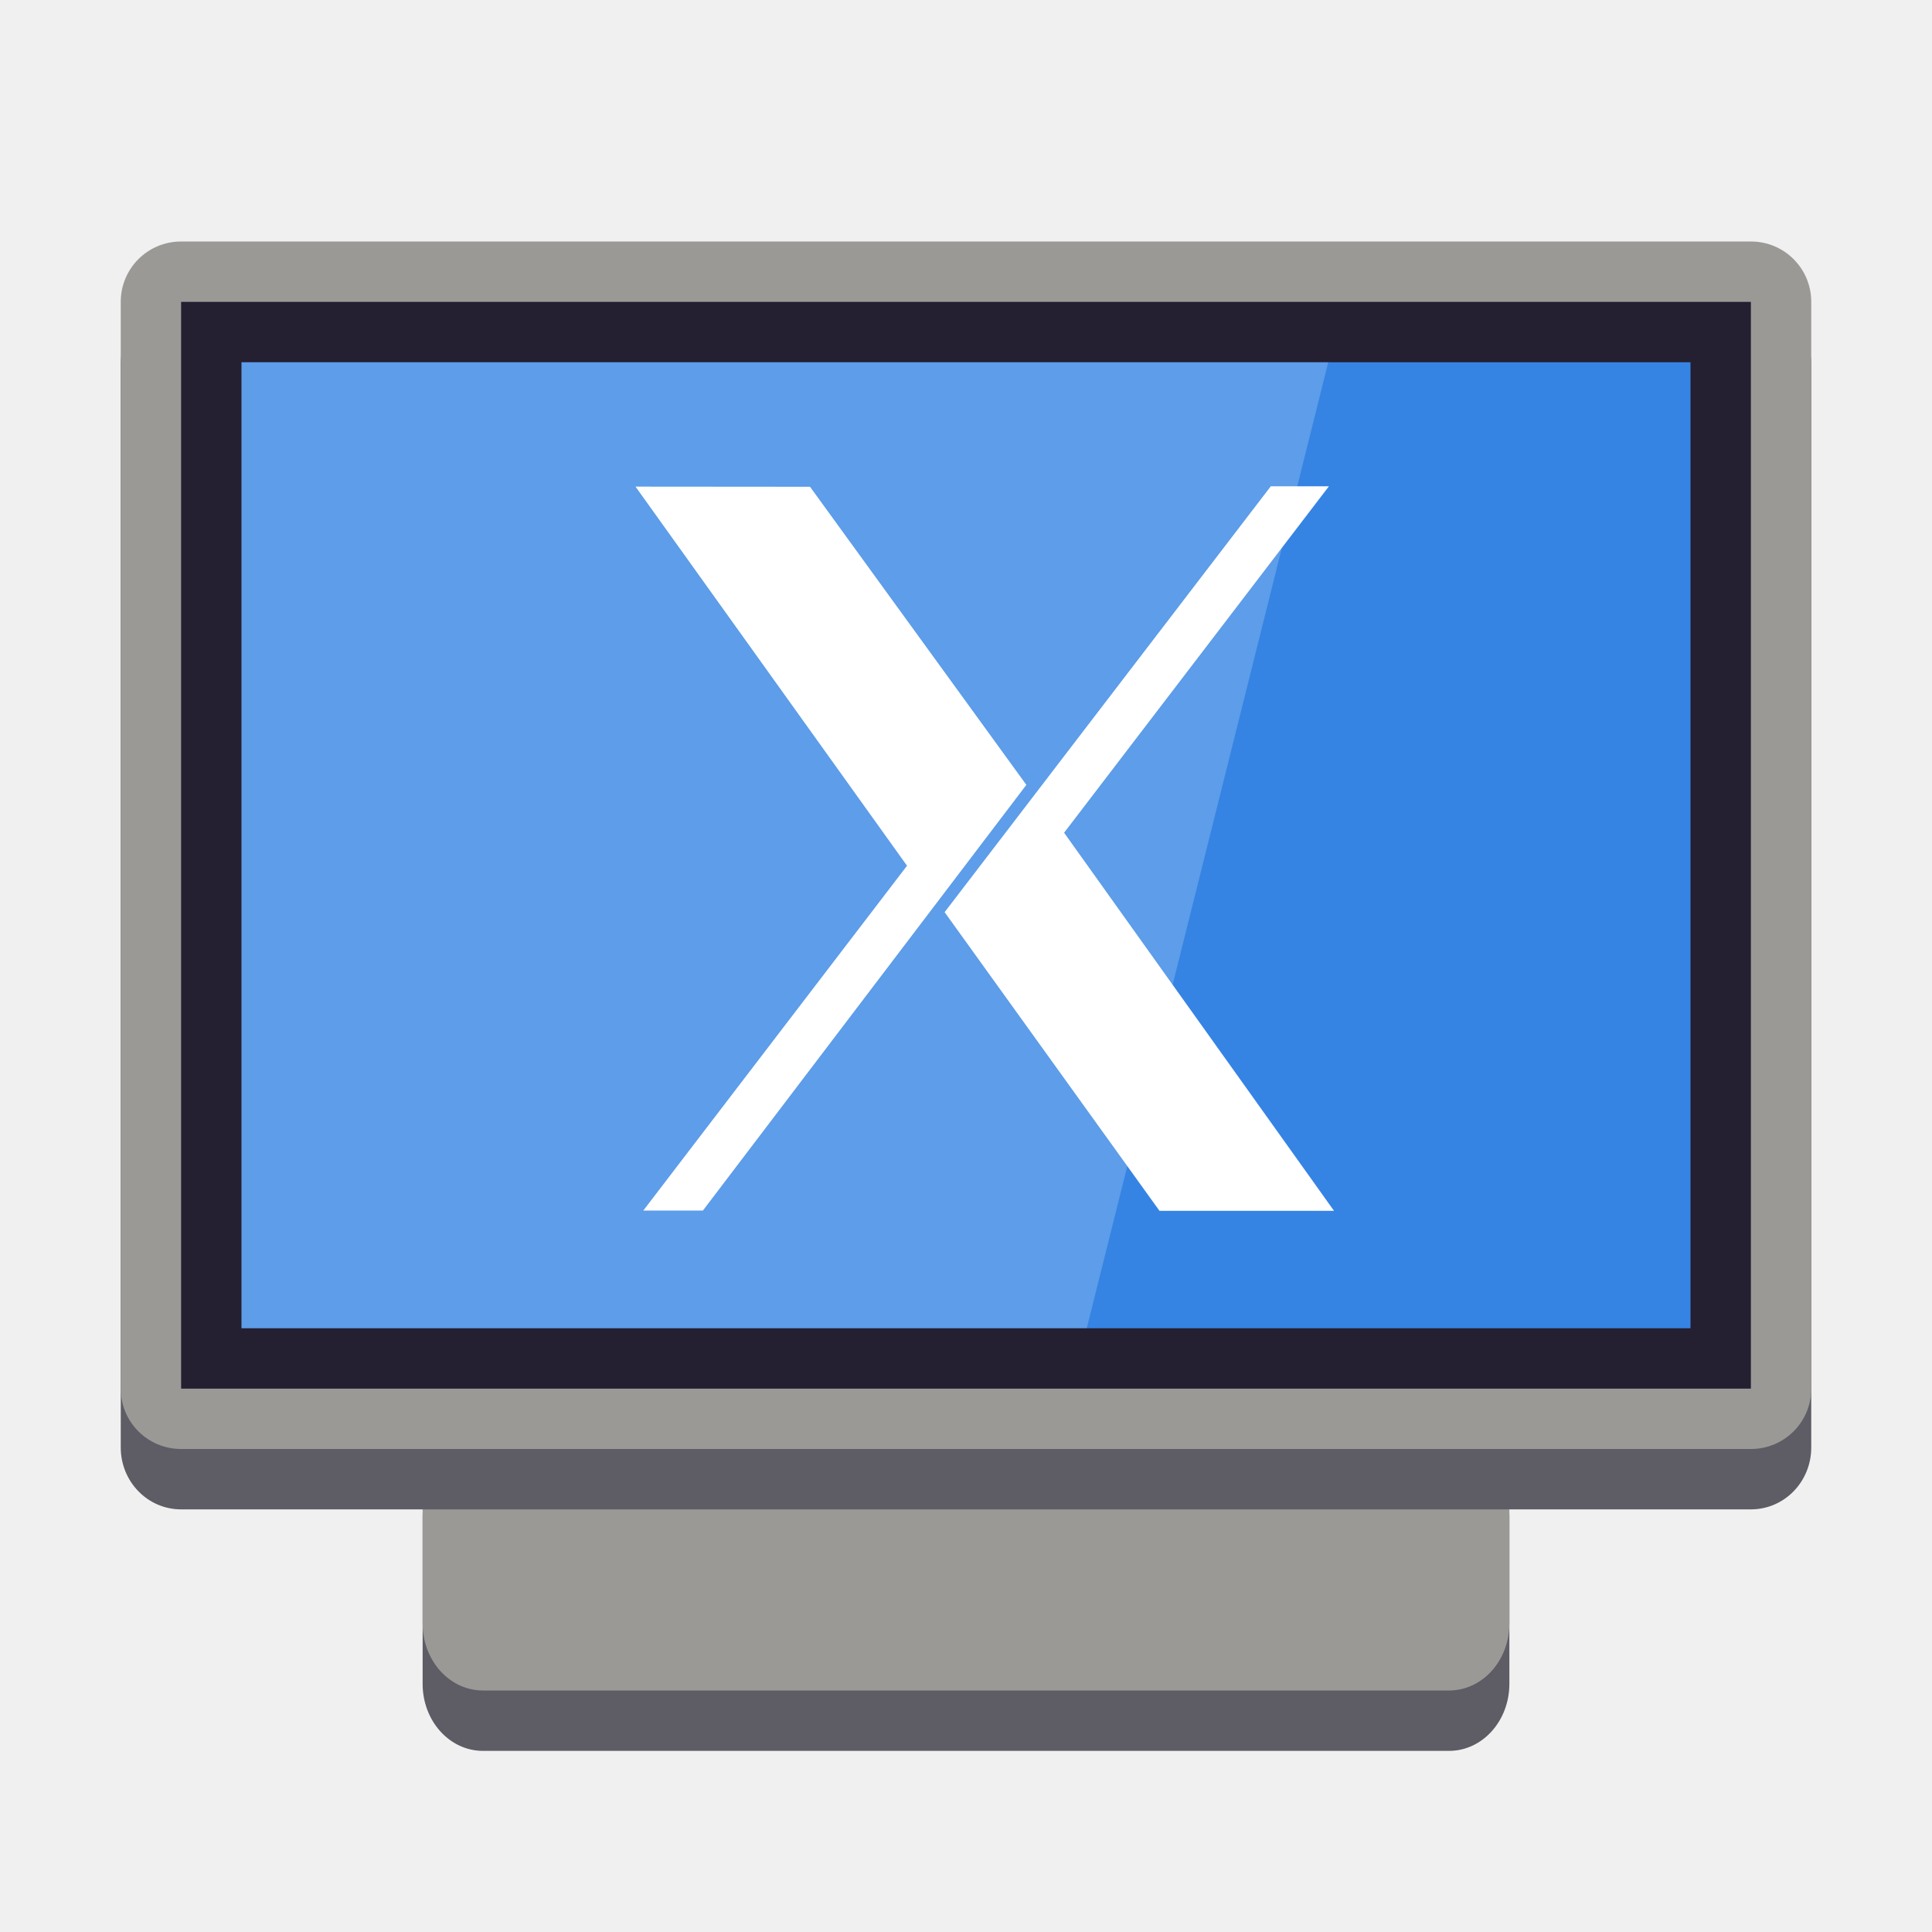
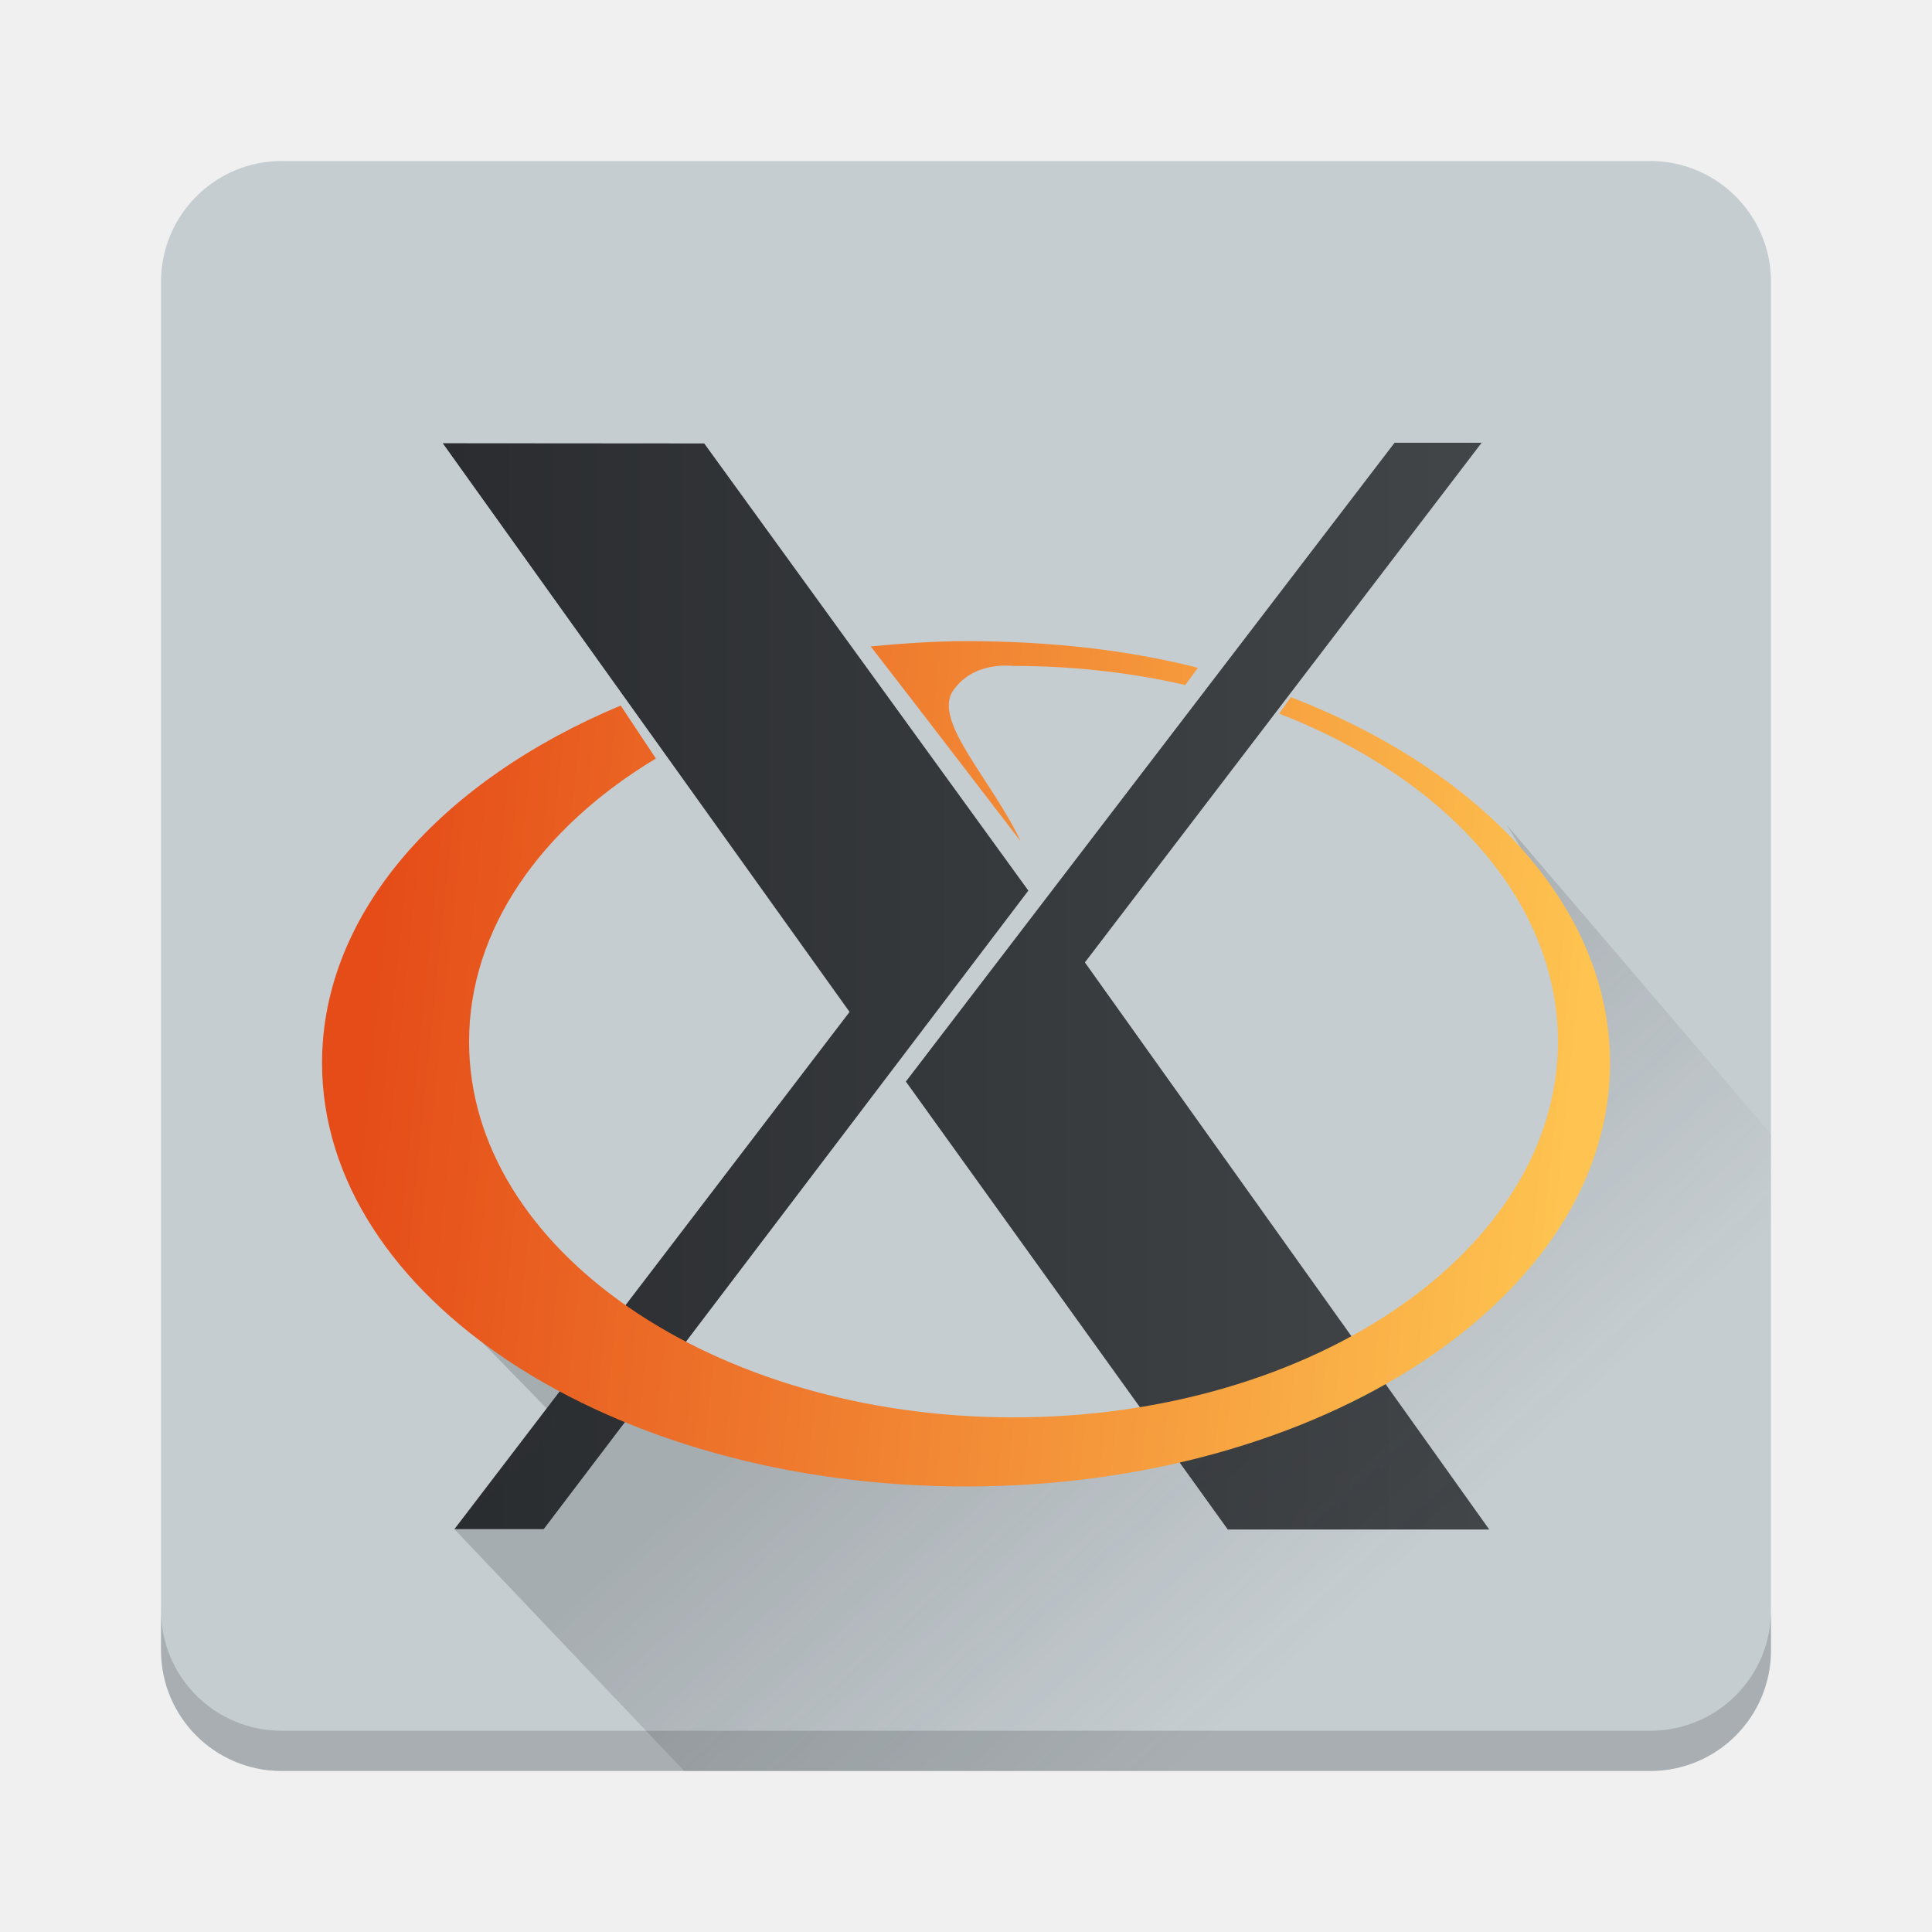
- <svg xmlns="http://www.w3.org/2000/svg" version="1.1" viewBox="0 0 32 32" width="32" height="32">
+ <svg xmlns="http://www.w3.org/2000/svg" xmlns:xlink="http://www.w3.org/1999/xlink" width="48" height="48" version="1.1">
  <defs>
-     <linearGradient id="a" x1="319.21" x2="657.65" y1="235.15" y2="269.49" gradientUnits="userSpaceOnUse">
-       <stop stop-color="#e54c18" offset="0" />
-       <stop stop-color="#fec350" offset="1" />
+     <linearGradient id="a" y1="543.77" x1="407.63" y2="504.13" x2="407.69" gradientUnits="userSpaceOnUse" gradientTransform="translate(-384.57,-499.8)" spreadMethod="pad">
+       <stop stop-color="#c6cdd1" />
+       <stop offset="1" stop-color="#e0e5e7" />
+     </linearGradient>
+     <linearGradient id="d" y1="26.03" x1="29.439" y2="35.796" x2="38.26" gradientUnits="userSpaceOnUse">
+       <stop stop-color="#292c2f" />
+       <stop offset="1" stop-color="#292c2f" stop-opacity="0" />
+     </linearGradient>
+     <linearGradient id="LO" gradientUnits="userSpaceOnUse" x1="319.208" y1="235.149" x2="657.653" y2="269.494">
+       <stop style="stop-color:#e54c18" offset="0" />
+       <stop style="stop-color:#fec350" offset="1" />
+     </linearGradient>
+     <linearGradient xlink:href="#a" id="linearGradient4574" x1="25" y1="44" x2="25" y2="4" gradientUnits="userSpaceOnUse" />
+     <linearGradient xlink:href="#a-5" id="linearGradient4582" x1="10.973" y1="24" x2="36.937" y2="24" gradientUnits="userSpaceOnUse" gradientTransform="matrix(1.001412,0,0,1.002566,0.01122552,0.4383738)" />
+     <linearGradient xlink:href="#d" id="linearGradient4584" gradientUnits="userSpaceOnUse" x1="29.439" y1="26.03" x2="38.26" y2="35.796" />
+     <linearGradient xlink:href="#LO" id="linearGradient4586" gradientUnits="userSpaceOnUse" gradientTransform="matrix(0.08823783,0,0,0.08717268,-18.92121,3.39146)" x1="319.208" y1="235.149" x2="657.653" y2="269.494" />
+     <linearGradient gradientUnits="userSpaceOnUse" x2="0" y2="503.8" y1="542.8" id="a-5">
+       <stop stop-color="#2a2c2f" />
+       <stop stop-color="#424649" offset="1" />
    </linearGradient>
  </defs>
-   <g stroke-width=".5">
-     <path d="m8 24c-0.554 0-1 0.496-1 1.111v2.778c0 0.616 0.446 1.111 1 1.111h16c0.554 0 1-0.496 1-1.111v-2.778c0-0.616-0.446-1.111-1-1.111z" fill="#5e5c64" />
-     <path d="m8 23c-0.554 0-1 0.496-1 1.111v2.778c0 0.616 0.446 1.111 1 1.111h16c0.554 0 1-0.496 1-1.111v-2.778c0-0.616-0.446-1.111-1-1.111z" fill="#9a9996" />
-     <path d="m3 5c-0.554 0-1 0.457-1 1.026v17.948c0 0.568 0.446 1.026 1 1.026h26c0.554 0 1-0.457 1-1.026v-17.948c0-0.568-0.446-1.026-1-1.026z" fill="#5e5c64" />
-     <path d="m3 4c-0.554 0-1 0.446-1 1v18c0 0.554 0.446 1 1 1h26c0.554 0 1-0.446 1-1v-18c0-0.554-0.446-1-1-1z" fill="#9a9996" />
-     <rect x="3" y="5" width="26" height="18" ry="0" fill="#241f31" />
-     <rect x="4" y="6" width="24" height="16" ry="0" fill="#3584e4" />
-     <path d="m4 6h18l-4 16h-14z" fill="#fff" opacity=".2" />
+   <rect style="fill:url(#linearGradient4574);fill-opacity:1.0" width="40" height="40" x="4" y="4" rx="3" />
+   <g style="font-size:12.666px" font-size="12.666" transform="translate(-384.57,-499.8)">
+     <text style="font-family:'Droid Sans'" y="132.19" x="730.88">
+    
+   </text>
  </g>
-   <g transform="matrix(.039318 0 0 .039318 13.452 6.2896)">
-     <g transform="translate(-413.21,-40.704)">
-       <path d="m342.07 390.7 111.1-145.26-114.38-159.71 73.514 0.061 91.138 125.58-136.27 179.33zm217.45 0.103-90.509-125.8 137.4-179.41h24.482l-111.55 145.94 113.69 159.27z" fill="#fff" />
-     </g>
-     <rect x="322.36" y="180.85" width=".505" height="0" fill="#000cff" opacity=".407" />
+   <path d="M 11.29,37.991 21.107,25.141 11,11.012 l 6.496,0.005 8.053,11.11 -12.041,15.864 -2.218,0 z M 30.504,38 22.506,26.871 34.648,11 36.811,11 26.954,23.911 37,38 30.504,38 Z" style="fill:url(#linearGradient4582);fill-opacity:1" />
+   <rect style="opacity:0.407;fill:#000cff" height="0" width=".045" y="22.53" x="45.98" />
+   <g>
+     <path style="opacity:0.15" d="m 4,40 0,1 c 0,1.662 1.338,3 3,3 l 34,0 c 1.662,0 3,-1.338 3,-3 l 0,-1 c 0,1.662 -1.338,3 -3,3 L 7,43 C 5.338,43 4,41.662 4,40" />
+     <path style="opacity:0.2;fill:url(#linearGradient4584)" d="m 37.427,20.486 c 0,0 2.631,3.833 1.677,7.621 -0.537,2.131 -3.529,3.588 -5.53,5.957 -3.083,3.647 -20.892,0.361 -22.709,-1.859 l 3.035,3.115 -2.611,2.672 L 17,44 41.003,44.003 c 1.662,2.08e-4 3,-1.338 3,-3 l 0,-12.823 z" />
  </g>
+   <path d="m 23.999,15.929 c -0.781,0 -1.615,0.06 -2.367,0.131 1.338,1.724 2.449,3.184 3.727,4.843 -0.717,-1.525 -2.191,-2.987 -1.682,-3.739 0.504,-0.744 1.434,-0.619 1.505,-0.619 1.49,0 2.925,0.166 4.266,0.474 l 0.314,-0.428 c -1.789,-0.455 -3.731,-0.662 -5.763,-0.662 z m 8.071,1.392 -0.29,0.409 c 4.132,1.598 6.927,4.652 6.927,8.151 0,5.152 -6.059,9.333 -13.525,9.333 -7.466,0 -13.528,-4.18 -13.528,-9.333 1e-6,-2.806 1.798,-5.325 4.641,-7.036 l -0.874,-1.316 c -4.46,1.868 -7.42,5.148 -7.42,8.881 0,5.809 7.167,10.521 15.999,10.521 8.832,0 16.001,-4.712 16.001,-10.521 0,-3.873 -3.187,-7.261 -7.93,-9.088 z" style="fill:url(#linearGradient4586);fill-opacity:1" />
</svg>
